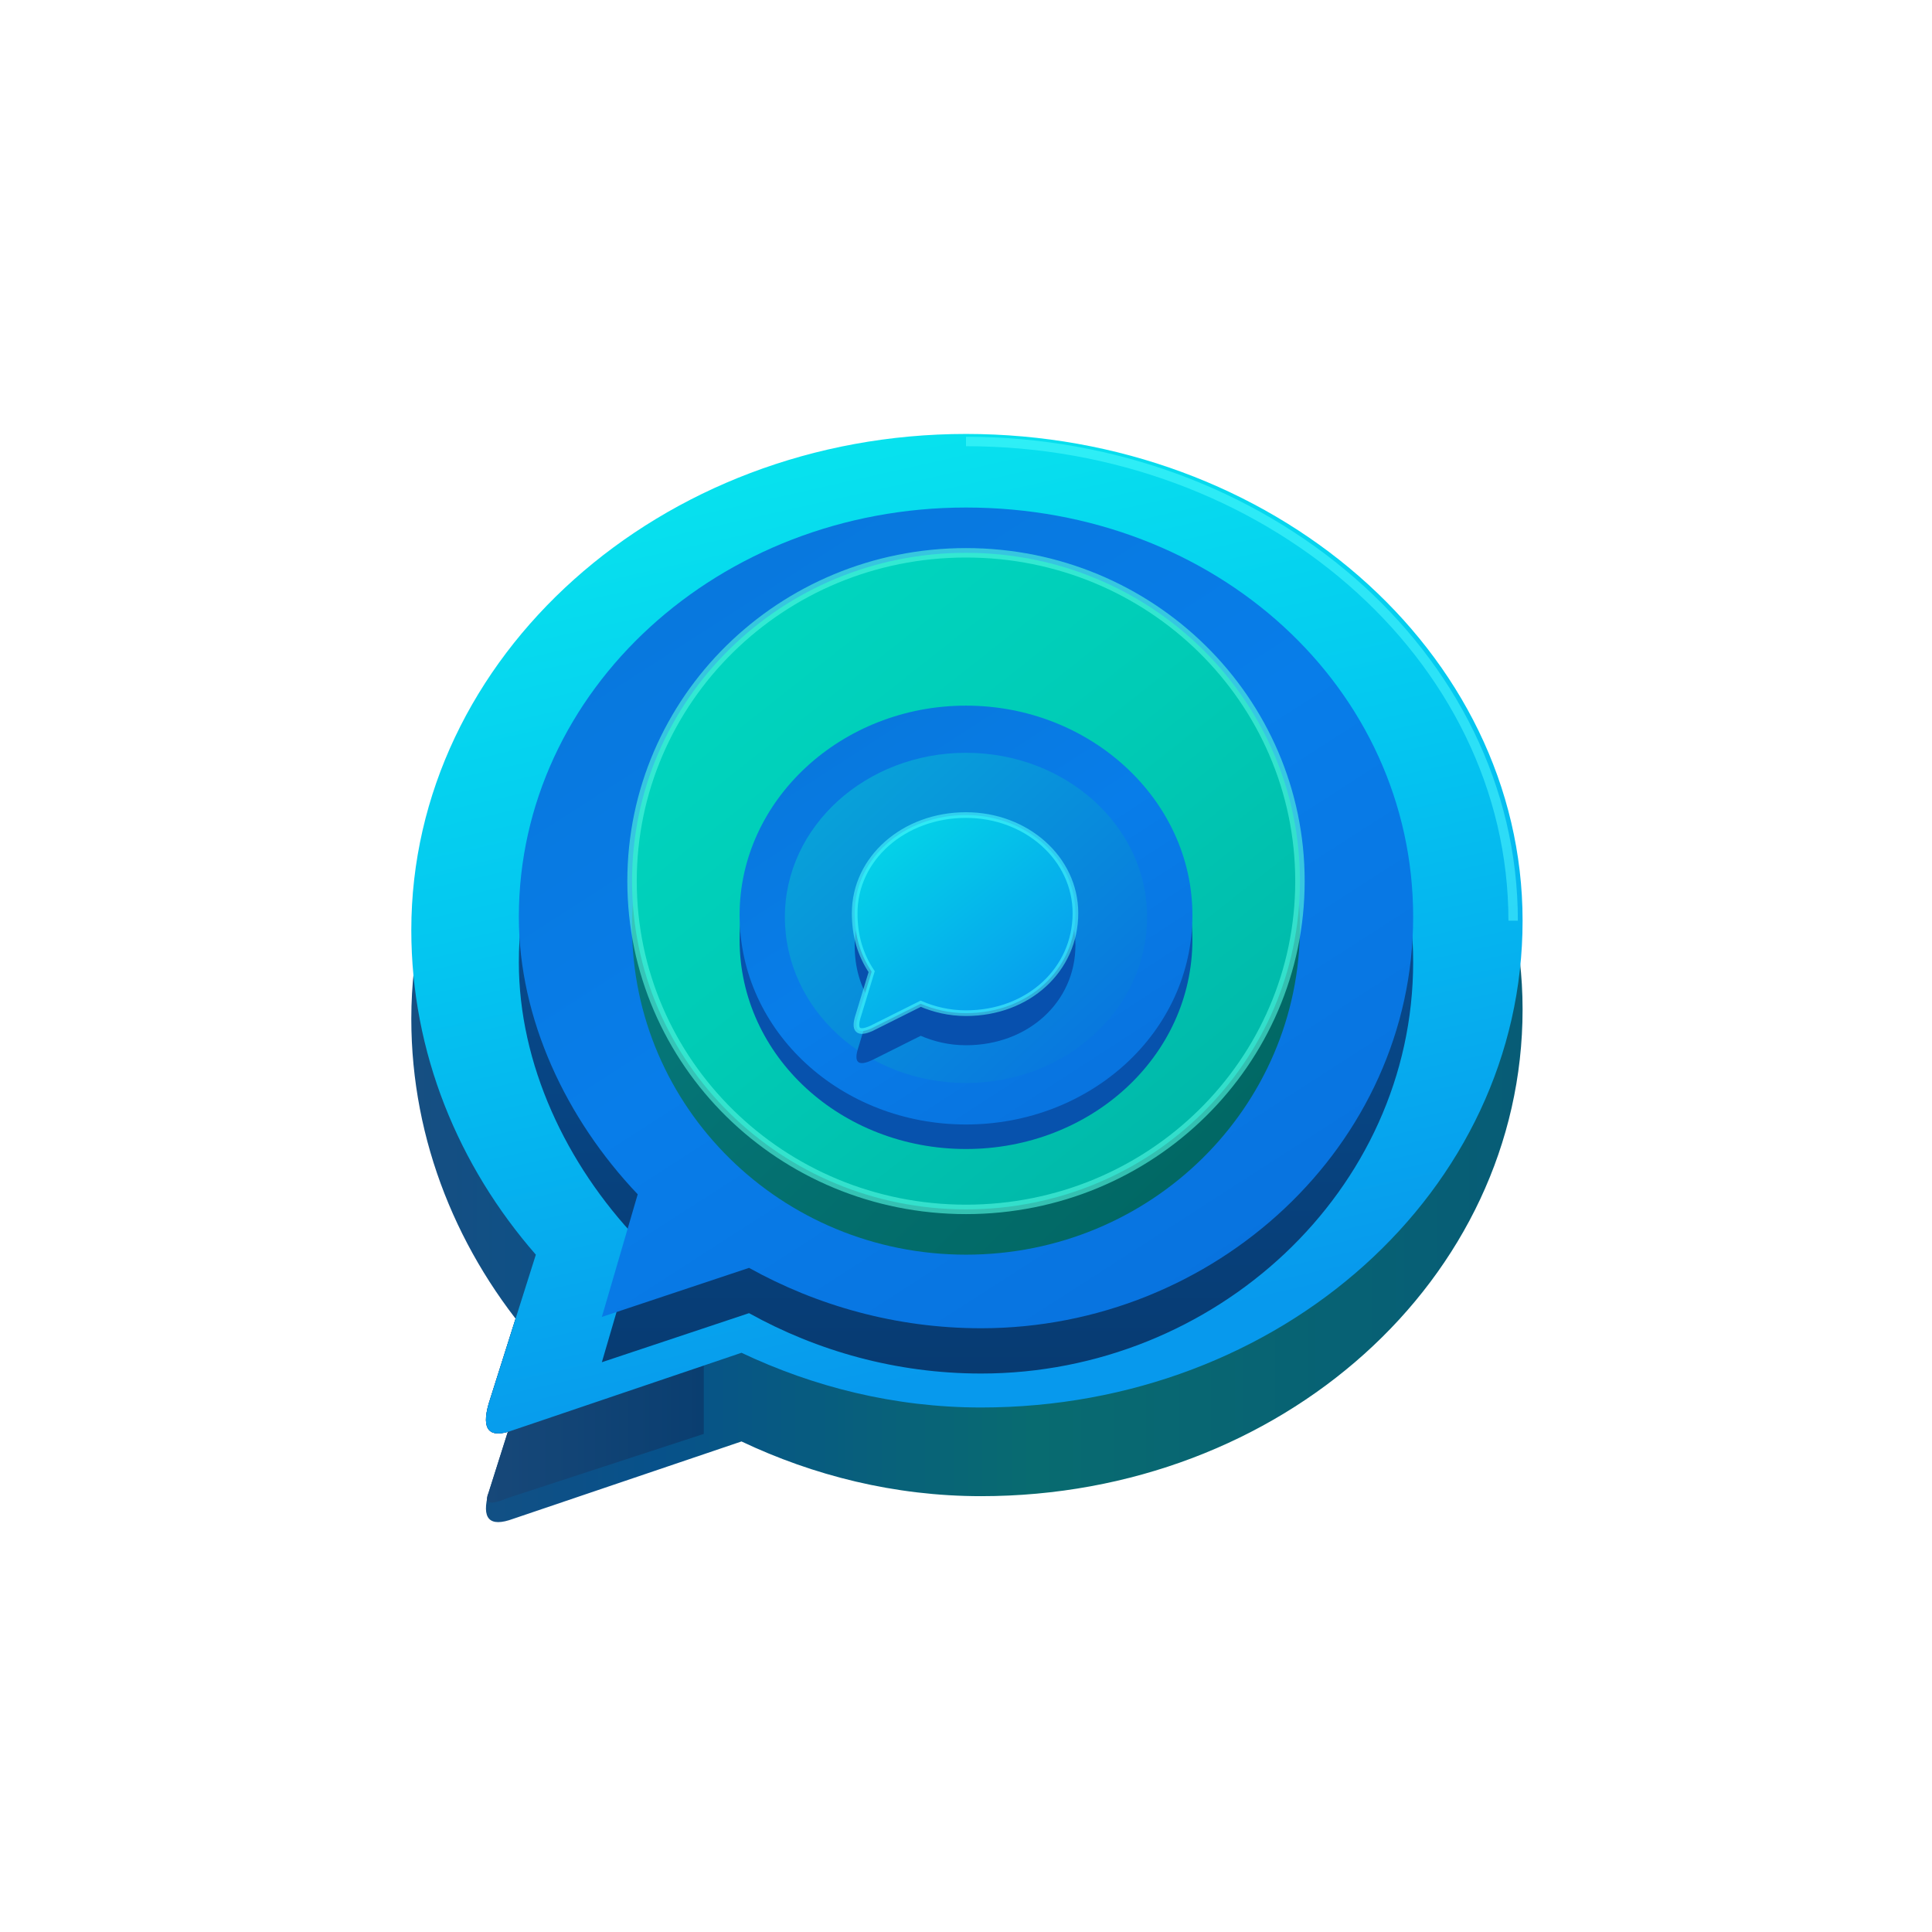
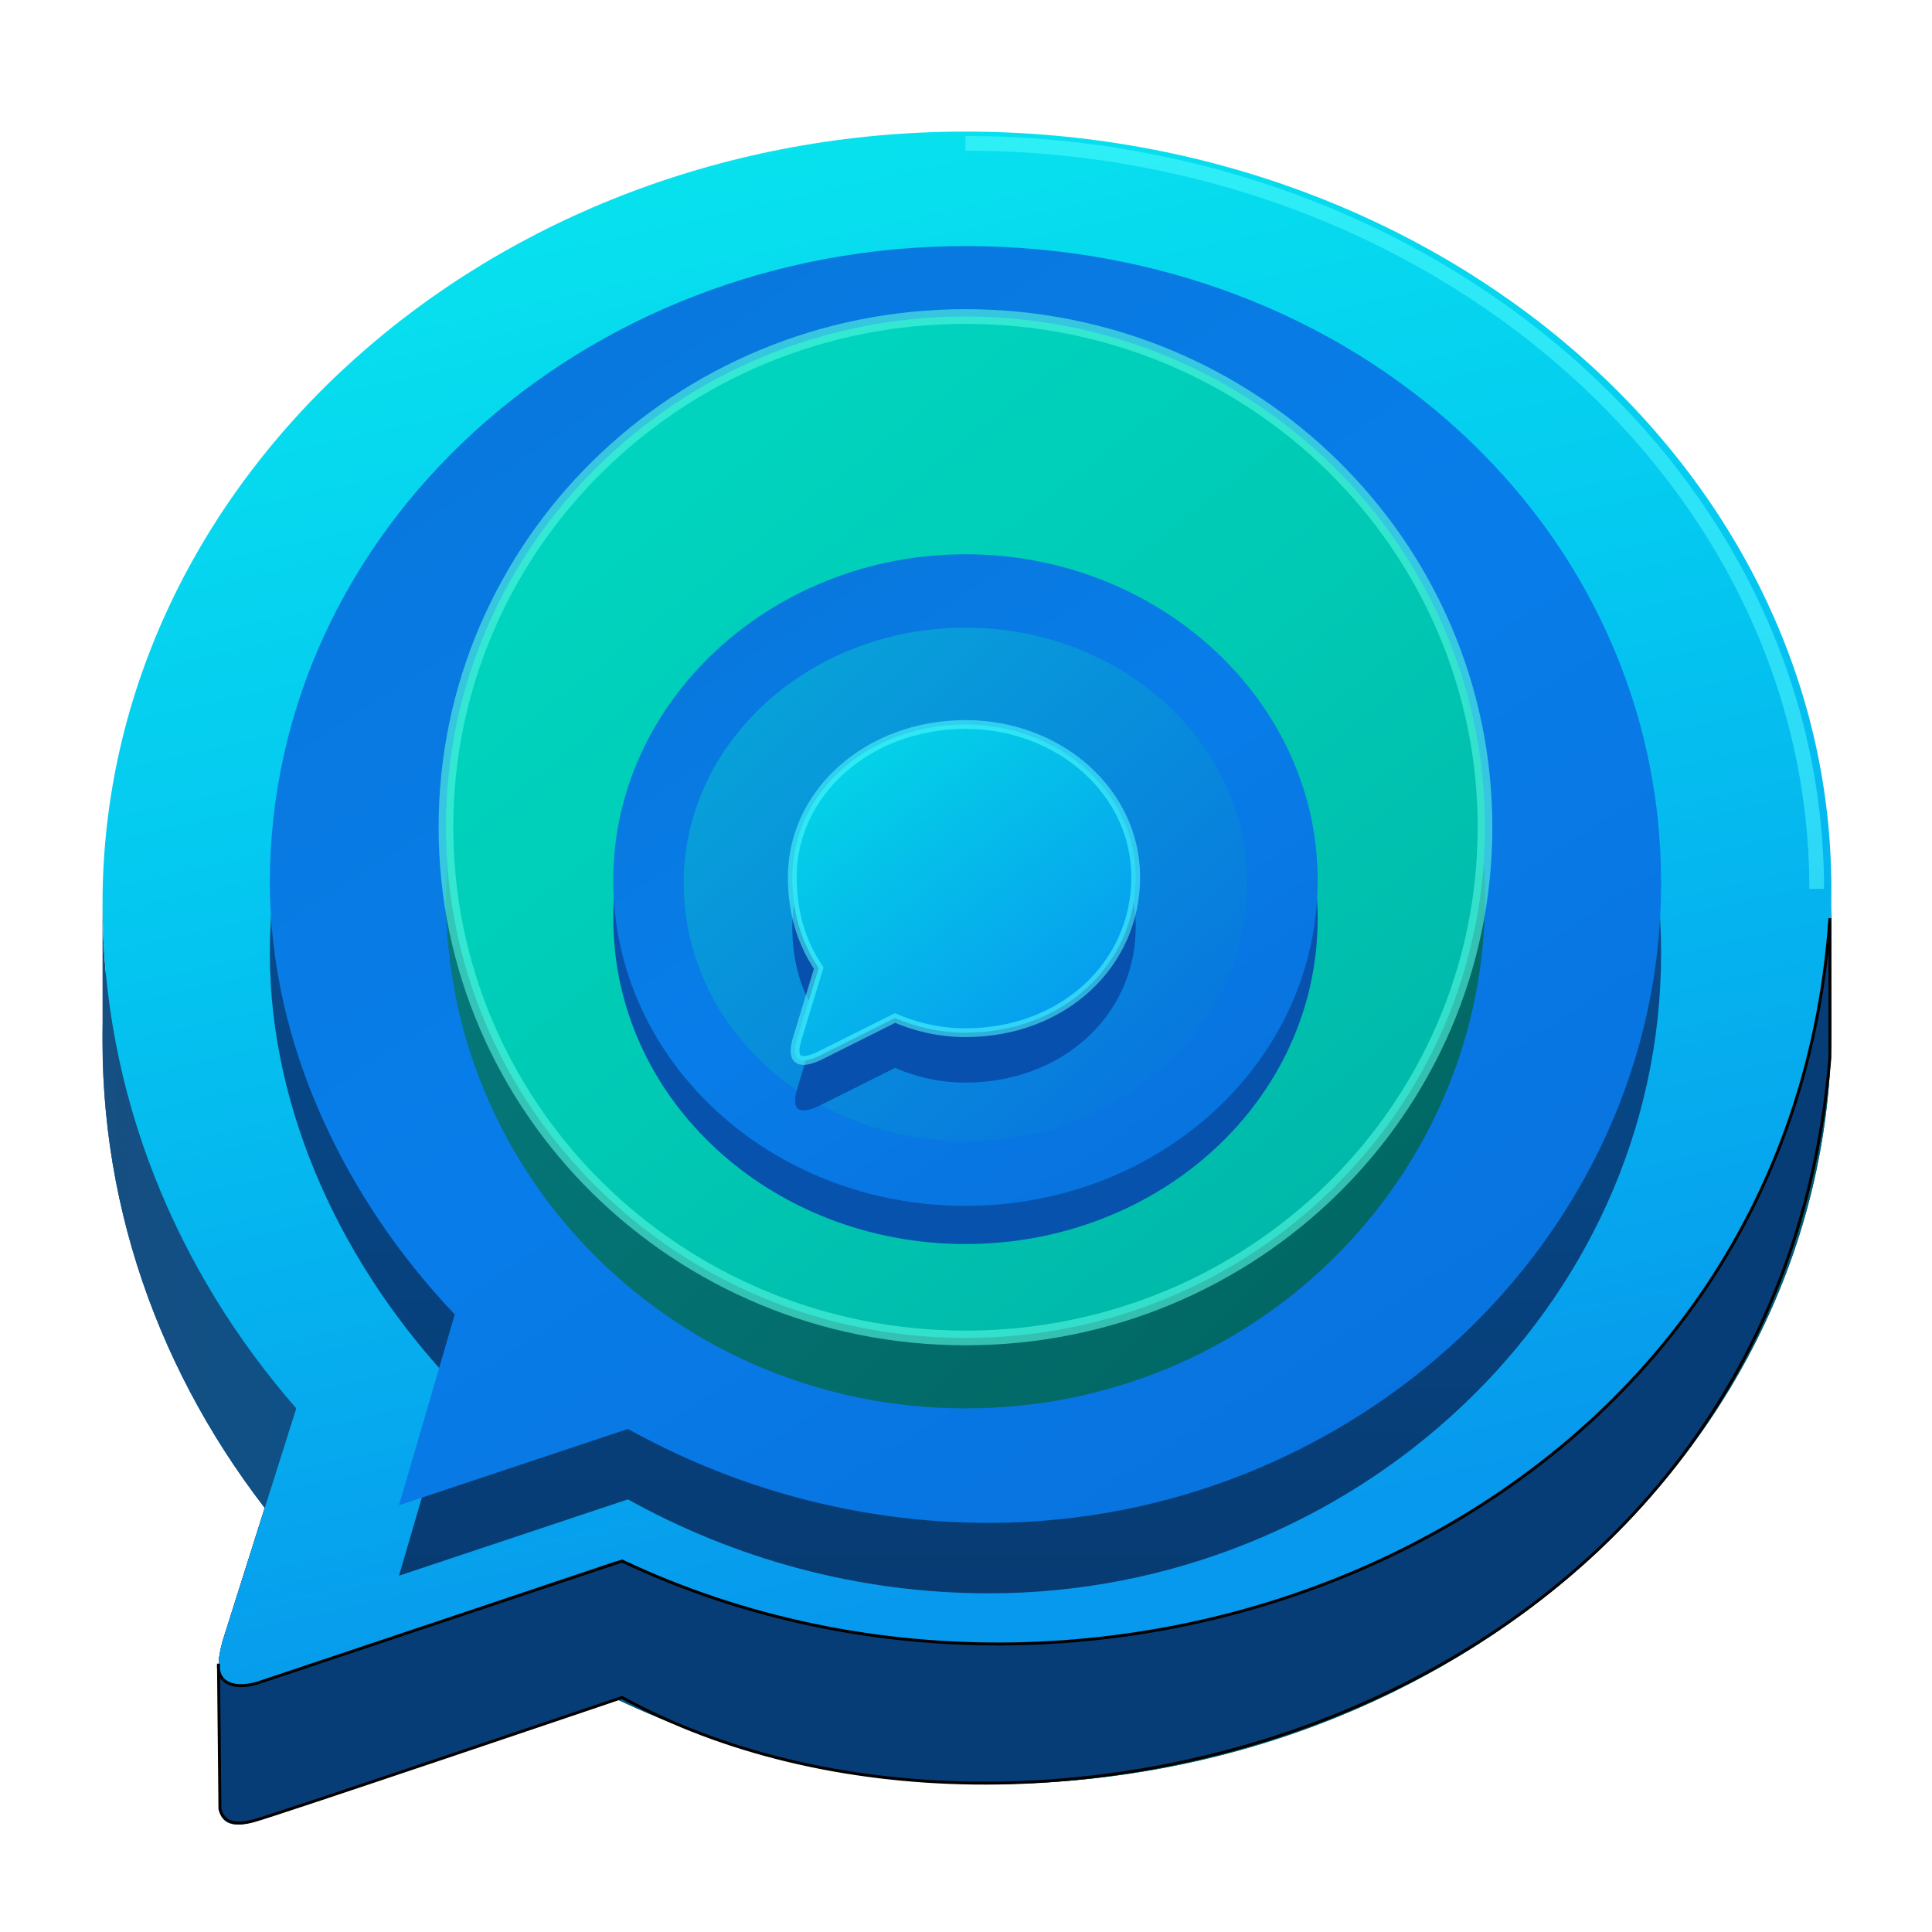
- <svg xmlns="http://www.w3.org/2000/svg" width="1024" height="1024" viewBox="0 0 1024 1024" role="img" aria-labelledby="title desc">
+ <svg xmlns="http://www.w3.org/2000/svg" width="1024" height="1024" viewBox="0 0 1024 1024" fill="none">
+   <path d="M511.722 142.868C763.746 142.868 970.654 321.773 970.654 544.238C970.654 766.703 771.524 945.609 524.168 945.609C452.606 945.609 385.711 928.496 326.594 900.494L138.354 964.277C118.649 971.537 111.907 964.277 118.13 942.498L157.023 819.597C93.239 746.479 54.346 653.137 54.346 552.017C54.346 326.44 259.699 142.868 511.722 142.868Z" fill="url(#paint0_linear_33_2)" />
+   <path d="M970.654 471.121V544.239C970.654 766.704 771.524 945.609 524.168 945.609C452.606 945.609 385.711 928.496 326.594 900.494L138.354 964.278C118.649 971.537 111.907 964.278 118.13 942.498L157.023 819.597C93.239 746.48 54.346 653.138 54.346 552.017V478.899C54.346 580.02 93.239 673.362 157.023 746.48L118.13 869.38C111.907 891.16 118.649 898.42 138.354 891.16L326.594 827.376C385.711 855.379 452.606 872.491 524.168 872.491C771.524 872.491 970.654 693.586 970.654 471.121Z" fill="url(#paint1_linear_33_2)" />
+   <path d="M157.023 746.479L138.354 891.16C118.649 898.42 111.907 891.16 118.13 869.38L157.023 746.479Z" fill="#075087" />
+   <path d="M138.354 891.16C118.649 898.42 111.907 891.16 118.13 869.38L157.023 746.479V819.597L118.13 942.498C113.982 951.832 119.167 953.388 133.687 947.165L295.48 894.271V824.264L138.354 891.16Z" fill="url(#paint2_linear_33_2)" />
+   <path d="M511.722 69.75C763.746 69.75 970.654 248.656 970.654 471.121C970.654 693.586 771.524 872.491 524.168 872.491C452.606 872.491 385.711 855.379 326.594 827.376L138.354 891.16C118.649 898.42 111.907 891.16 118.13 869.38L157.023 746.48C93.239 673.362 54.346 580.02 54.346 478.899C54.346 253.323 259.699 69.75 511.722 69.75Z" fill="url(#paint3_linear_33_2)" />
+   <path opacity="0.48" d="M511.722 75.973C757.523 75.973 962.875 251.767 962.875 471.12" stroke="#58FFFF" stroke-width="7.779" />
+   <path d="M511.722 167.759C718.63 167.759 880.423 317.106 880.423 505.346C880.423 693.586 717.075 844.489 524.168 844.489C454.161 844.489 388.822 825.82 332.817 794.706L211.472 835.155L241.03 734.034C181.914 671.806 143.021 589.354 143.021 505.346C143.021 318.662 307.925 167.759 511.722 167.759Z" fill="url(#paint4_linear_33_2)" />
+   <path d="M511.722 130.422C718.63 130.422 880.423 279.77 880.423 468.009C880.423 656.249 717.075 807.152 524.168 807.152C454.161 807.152 388.822 788.483 332.817 757.369L211.472 797.818L241.03 696.697C181.914 634.469 143.021 552.017 143.021 468.009C143.021 281.325 307.925 130.422 511.722 130.422Z" fill="url(#paint5_linear_33_2)" />
+   <path d="M511.722 205.096C664.181 205.096 787.081 326.44 787.081 475.788C787.081 625.135 664.181 746.479 511.722 746.479C359.264 746.479 236.363 625.135 236.363 475.788C236.363 326.44 359.264 205.096 511.722 205.096Z" fill="url(#paint6_linear_33_2)" />
+   <path d="M511.722 167.759C664.181 167.759 787.081 289.104 787.081 438.451C787.081 587.798 664.181 709.143 511.722 709.143C359.264 709.143 236.363 587.798 236.363 438.451C236.363 289.104 359.264 167.759 511.722 167.759Z" fill="url(#paint7_linear_33_2)" />
+   <path opacity="0.62" d="M511.722 167.759C664.181 167.759 787.081 289.104 787.081 438.451C787.081 587.798 664.181 709.143 511.722 709.143C359.264 709.143 236.363 587.798 236.363 438.451C236.363 289.104 359.264 167.759 511.722 167.759Z" stroke="#52F6DF" stroke-width="7.779" />
+   <path d="M511.722 313.995C614.398 313.995 698.406 391.78 698.406 486.678C698.406 583.131 614.398 659.361 511.722 659.361C409.046 659.361 325.038 583.131 325.038 486.678C325.038 391.78 409.046 313.995 511.722 313.995Z" fill="#0752AD" />
+   <path d="M511.722 293.771C614.398 293.771 698.406 371.556 698.406 466.454C698.406 562.907 614.398 639.136 511.722 639.136C409.046 639.136 325.038 562.907 325.038 466.454C325.038 371.556 409.046 293.771 511.722 293.771Z" fill="url(#paint8_linear_33_2)" />
+   <path d="M511.722 332.663C594.174 332.663 661.069 393.335 661.069 468.009C661.069 544.238 594.174 604.911 511.722 604.911C429.27 604.911 362.375 544.238 362.375 468.009C362.375 393.335 429.27 332.663 511.722 332.663Z" fill="url(#paint9_linear_33_2)" />
+   <path d="M511.722 410.448C561.504 410.448 601.953 446.229 601.953 491.345C601.953 538.016 563.06 573.797 511.722 573.797C497.721 573.797 485.275 570.685 474.385 566.018L433.937 586.242C422.529 591.428 418.899 587.798 423.047 575.352L433.937 539.571C424.603 525.57 419.936 510.013 419.936 491.345C419.936 446.229 460.384 410.448 511.722 410.448Z" fill="#0750AE" />
+   <path d="M511.722 384.001C561.504 384.001 601.953 419.783 601.953 464.898C601.953 511.569 563.06 547.35 511.722 547.35C497.721 547.35 485.275 544.239 474.385 539.571L433.937 559.796C422.529 564.981 418.899 561.351 423.047 548.906L433.937 513.125C424.603 499.123 419.936 483.566 419.936 464.898C419.936 419.783 460.384 384.001 511.722 384.001Z" fill="url(#paint10_linear_33_2)" />
+   <path opacity="0.55" d="M511.722 384.001C561.504 384.001 601.953 419.783 601.953 464.898C601.953 511.569 563.06 547.35 511.722 547.35C497.721 547.35 485.275 544.239 474.385 539.571L433.937 559.796C422.529 564.981 418.899 561.351 423.047 548.906L433.937 513.125C424.603 499.123 419.936 483.566 419.936 464.898C419.936 419.783 460.384 384.001 511.722 384.001Z" stroke="#51FFFF" stroke-width="4.667" />
+   <path d="M115.797 881.826L115.826 884.755C116.811 892.856 125.61 895.376 136.798 891.938L329.705 827.376C591.063 951.054 948.096 806.374 969.876 486.678V560.574C941.095 907.495 544.392 1017.17 329.705 899.716C329.705 899.716 146.133 961.944 134.465 965.055C122.797 968.167 118.084 964.771 116.574 958.833L115.826 884.755C115.716 883.848 115.703 882.872 115.797 881.826Z" fill="#073D76" />
+   <path d="M115.797 881.826L116.574 958.833C118.084 964.771 122.797 968.167 134.465 965.055C146.133 961.944 329.705 899.716 329.705 899.716C544.392 1017.17 941.095 907.495 969.876 560.574C969.876 512.347 969.876 486.678 969.876 486.678C948.096 806.374 591.063 951.054 329.705 827.376L136.798 891.938C124.358 895.761 114.872 892.218 115.797 881.826Z" stroke="black" stroke-width="1.556" />
  <defs>
-     <linearGradient id="outerTop" x1="0" y1="0" x2=".25" y2="1">
-       <stop offset="0" stop-color="#08e9ed" />
-       <stop offset=".48" stop-color="#04c7f0" />
-       <stop offset="1" stop-color="#0799ed" />
+     <linearGradient id="paint0_linear_33_2" x1="54.346" y1="142.868" x2="970.654" y2="142.868" gradientUnits="userSpaceOnUse">
+       <stop stop-color="#164F82" />
+       <stop offset="0.22" stop-color="#07518A" />
+       <stop offset="0.56" stop-color="#086B70" />
+       <stop offset="1" stop-color="#075C76" />
    </linearGradient>
-     <linearGradient id="outerWall" x1="0" y1="0" x2="1" y2="0">
-       <stop offset="0" stop-color="#164f82" />
-       <stop offset=".22" stop-color="#07518a" />
-       <stop offset=".56" stop-color="#086b70" />
-       <stop offset="1" stop-color="#075c76" />
+     <linearGradient id="paint1_linear_33_2" x1="54.346" y1="471.121" x2="970.654" y2="471.121" gradientUnits="userSpaceOnUse">
+       <stop stop-color="#164F82" />
+       <stop offset="0.22" stop-color="#07518A" />
+       <stop offset="0.56" stop-color="#086B70" />
+       <stop offset="1" stop-color="#075C76" />
    </linearGradient>
-     <linearGradient id="tailWall" x1="0" y1="0" x2="1" y2="0">
-       <stop offset="0" stop-color="#174879" />
-       <stop offset="1" stop-color="#0a3e70" />
+     <linearGradient id="paint2_linear_33_2" x1="115.89" y1="746.479" x2="295.48" y2="746.479" gradientUnits="userSpaceOnUse">
+       <stop stop-color="#174879" />
+       <stop offset="1" stop-color="#0A3E70" />
    </linearGradient>
-     <linearGradient id="blue" x1="0" y1="0" x2=".7" y2="1">
-       <stop offset="0" stop-color="#0876d9" />
-       <stop offset=".55" stop-color="#087de9" />
-       <stop offset="1" stop-color="#0873df" />
+     <linearGradient id="paint3_linear_33_2" x1="54.346" y1="69.75" x2="241.76" y2="903.25" gradientUnits="userSpaceOnUse">
+       <stop stop-color="#08E9ED" />
+       <stop offset="0.48" stop-color="#04C7F0" />
+       <stop offset="1" stop-color="#0799ED" />
    </linearGradient>
-     <linearGradient id="blueWall" x1="0" y1="0" x2="0" y2="1">
-       <stop offset="0" stop-color="#0757a4" />
-       <stop offset="1" stop-color="#073b72" />
+     <linearGradient id="paint4_linear_33_2" x1="143.021" y1="167.759" x2="143.021" y2="844.489" gradientUnits="userSpaceOnUse">
+       <stop stop-color="#0757A4" />
+       <stop offset="1" stop-color="#073B72" />
    </linearGradient>
-     <linearGradient id="teal" x1="0" y1="0" x2=".8" y2="1">
-       <stop offset="0" stop-color="#00d9c4" />
-       <stop offset=".52" stop-color="#00cbb5" />
-       <stop offset="1" stop-color="#00b6a8" />
+     <linearGradient id="paint5_linear_33_2" x1="143.021" y1="130.422" x2="601.549" y2="844.189" gradientUnits="userSpaceOnUse">
+       <stop stop-color="#0876D9" />
+       <stop offset="0.55" stop-color="#087DE9" />
+       <stop offset="1" stop-color="#0873DF" />
    </linearGradient>
-     <linearGradient id="tealWall" x1="0" y1="0" x2="1" y2="1">
-       <stop offset="0" stop-color="#087f85" />
-       <stop offset="1" stop-color="#00645f" />
+     <linearGradient id="paint6_linear_33_2" x1="236.363" y1="205.096" x2="777.668" y2="755.733" gradientUnits="userSpaceOnUse">
+       <stop stop-color="#087F85" />
+       <stop offset="1" stop-color="#00645F" />
    </linearGradient>
-     <linearGradient id="inner" x1="0" y1="0" x2="1" y2="1">
-       <stop offset="0" stop-color="#08a9d8" />
-       <stop offset="1" stop-color="#0870df" />
+     <linearGradient id="paint7_linear_33_2" x1="236.363" y1="167.759" x2="667.788" y2="716.338" gradientUnits="userSpaceOnUse">
+       <stop stop-color="#00D9C4" />
+       <stop offset="0.52" stop-color="#00CBB5" />
+       <stop offset="1" stop-color="#00B6A8" />
    </linearGradient>
-     <linearGradient id="bubble" x1="0" y1="0" x2=".8" y2="1">
-       <stop offset="0" stop-color="#03dce6" />
-       <stop offset="1" stop-color="#0798ef" />
+     <linearGradient id="paint8_linear_33_2" x1="325.038" y1="293.771" x2="559.809" y2="656.351" gradientUnits="userSpaceOnUse">
+       <stop stop-color="#0876D9" />
+       <stop offset="0.55" stop-color="#087DE9" />
+       <stop offset="1" stop-color="#0873DF" />
    </linearGradient>
-     <linearGradient id="shine" x1="0" y1="0" x2="0" y2="1">
-       <stop offset="0" stop-color="#7affff" stop-opacity=".45" />
-       <stop offset="1" stop-color="#00e9ff" stop-opacity="0" />
+     <linearGradient id="paint9_linear_33_2" x1="362.375" y1="332.663" x2="633.457" y2="630.078" gradientUnits="userSpaceOnUse">
+       <stop stop-color="#08A9D8" />
+       <stop offset="1" stop-color="#0870DF" />
+     </linearGradient>
+     <linearGradient id="paint10_linear_33_2" x1="419.936" y1="384.001" x2="561.687" y2="565.106" gradientUnits="userSpaceOnUse">
+       <stop stop-color="#03DCE6" />
+       <stop offset="1" stop-color="#0798EF" />
    </linearGradient>
  </defs>
-   <path d="M512 230 C674 230 807 345 807 488 C807 631 679 746 520 746 C474 746 431 735 393 717 L272 758 Q253 765 259 744 L284 665 C243 618 218 558 218 493 C218 348 350 230 512 230 Z" transform="translate(0 47)" fill="url(#outerWall)" />
-   <path d="M284 665 L272 758 Q253 765 259 744 L284 665Z" transform="translate(0 0)" fill="#075087" />
-   <path d="M272 758 Q253 765 259 744 L284 665 L284 712 L259 791 Q255 800 269 794 L373 760 L373 715Z" fill="url(#tailWall)" />
-   <path d="M512 230 C674 230 807 345 807 488 C807 631 679 746 520 746 C474 746 431 735 393 717 L272 758 Q253 765 259 744 L284 665 C243 618 218 558 218 493 C218 348 350 230 512 230 Z" fill="url(#outerTop)" />
-   <path d="M512 234 C670 234 802 347 802 488" fill="none" stroke="#58ffff" stroke-width="5" opacity=".48" />
-   <path d="M512 269 C645 269 749 365 749 486 C749 607 644 704 520 704 C475 704 433 692 397 672 L319 698 L338 633 C300 593 275 540 275 486 C275 366 381 269 512 269 Z" transform="translate(0 24)" fill="url(#blueWall)" />
-   <path d="M512 269 C645 269 749 365 749 486 C749 607 644 704 520 704 C475 704 433 692 397 672 L319 698 L338 633 C300 593 275 540 275 486 C275 366 381 269 512 269 Z" fill="url(#blue)" />
-   <path d="M512 293 C610 293 689 371 689 467 C689 563 610 641 512 641 C414 641 335 563 335 467 C335 371 414 293 512 293 Z" transform="translate(0 24)" fill="url(#tealWall)" />
-   <path d="M512 293 C610 293 689 371 689 467 C689 563 610 641 512 641 C414 641 335 563 335 467 C335 371 414 293 512 293 Z" fill="url(#teal)" />
-   <path d="M512 293 C610 293 689 371 689 467 C689 563 610 641 512 641 C414 641 335 563 335 467 C335 371 414 293 512 293 Z" fill="none" stroke="#52f6df" stroke-width="5" opacity=".62" />
-   <path d="M512 374 C578 374 632 424 632 485 C632 547 578 596 512 596 C446 596 392 547 392 485 C392 424 446 374 512 374 Z" transform="translate(0 13)" fill="#0752ad" />
-   <path d="M512 374 C578 374 632 424 632 485 C632 547 578 596 512 596 C446 596 392 547 392 485 C392 424 446 374 512 374 Z" fill="url(#blue)" />
-   <path d="M512 399 C565 399 608 438 608 486 C608 535 565 574 512 574 C459 574 416 535 416 486 C416 438 459 399 512 399 Z" fill="url(#inner)" />
-   <path d="M512 432 C544 432 570 455 570 484 C570 514 545 537 512 537 C503 537 495 535 488 532 L462 545 Q451 550 455 538 L462 515 C456 506 453 496 453 484 C453 455 479 432 512 432 Z" transform="translate(0 17)" fill="#0750ae" />
-   <path d="M512 432 C544 432 570 455 570 484 C570 514 545 537 512 537 C503 537 495 535 488 532 L462 545 Q451 550 455 538 L462 515 C456 506 453 496 453 484 C453 455 479 432 512 432 Z" fill="url(#bubble)" />
-   <path d="M512 432 C544 432 570 455 570 484 C570 514 545 537 512 537 C503 537 495 535 488 532 L462 545 Q451 550 455 538 L462 515 C456 506 453 496 453 484 C453 455 479 432 512 432 Z" fill="none" stroke="#51ffff" stroke-width="3" opacity=".55" />
</svg>
